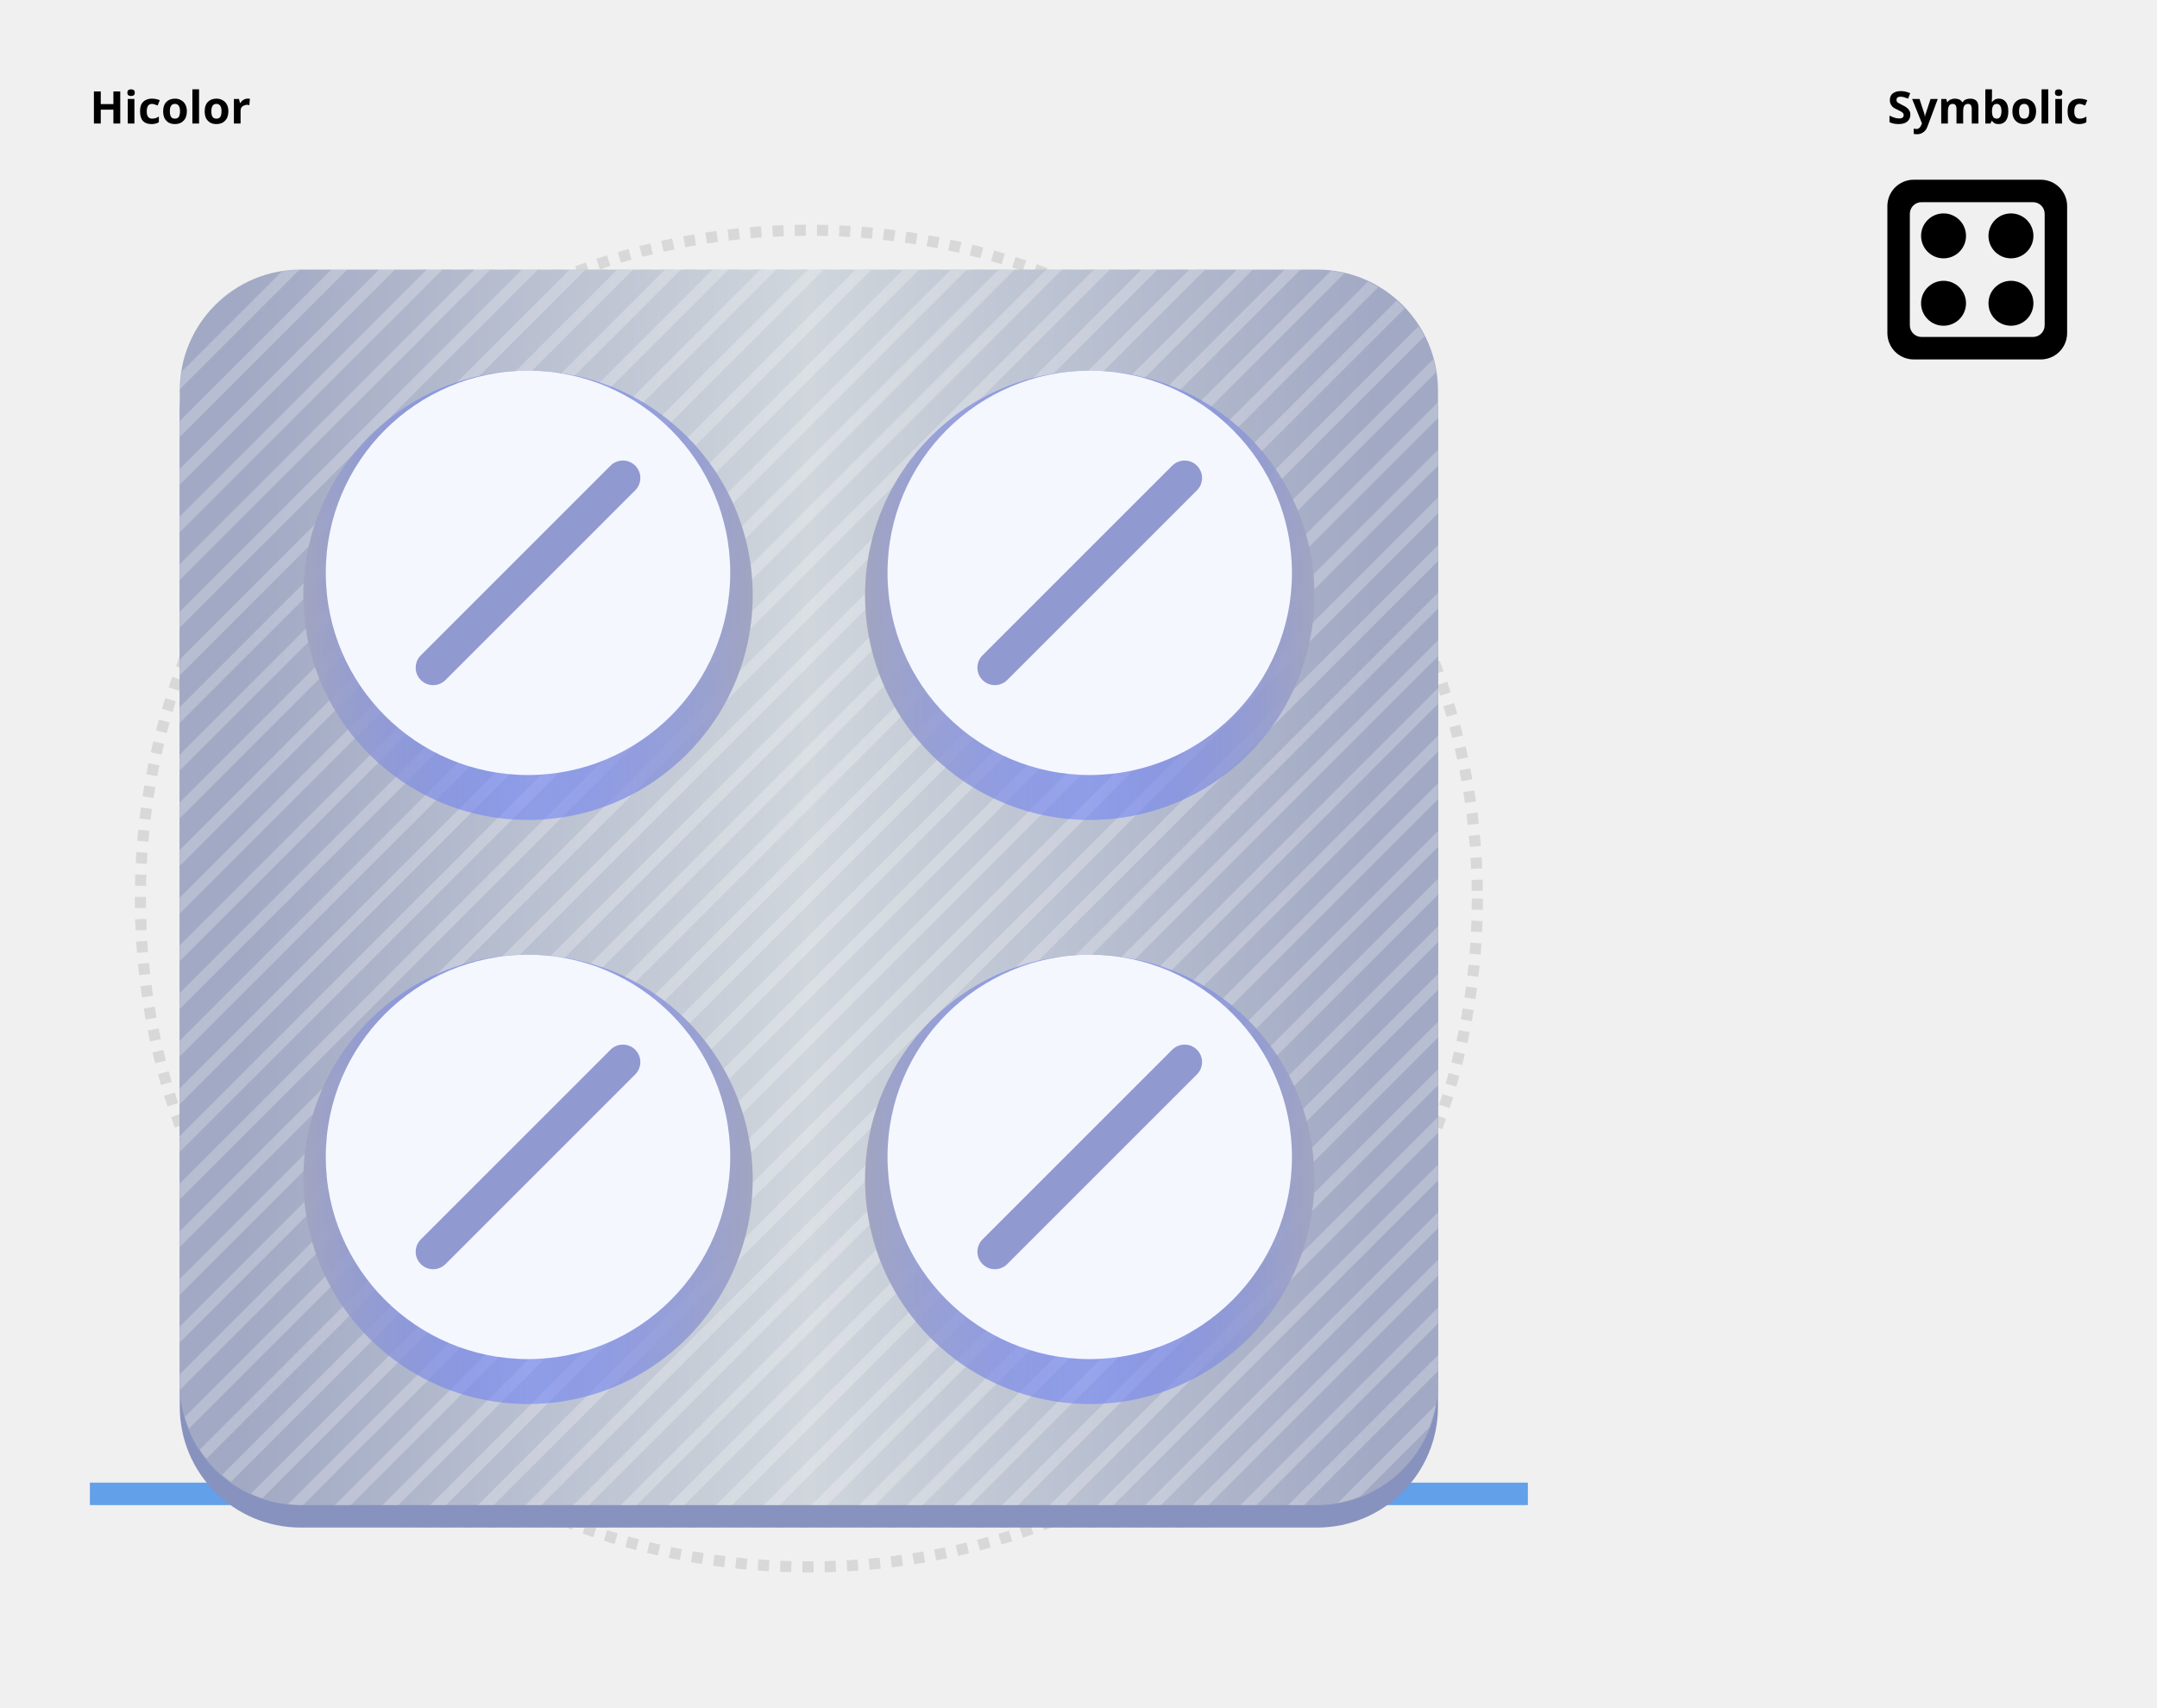
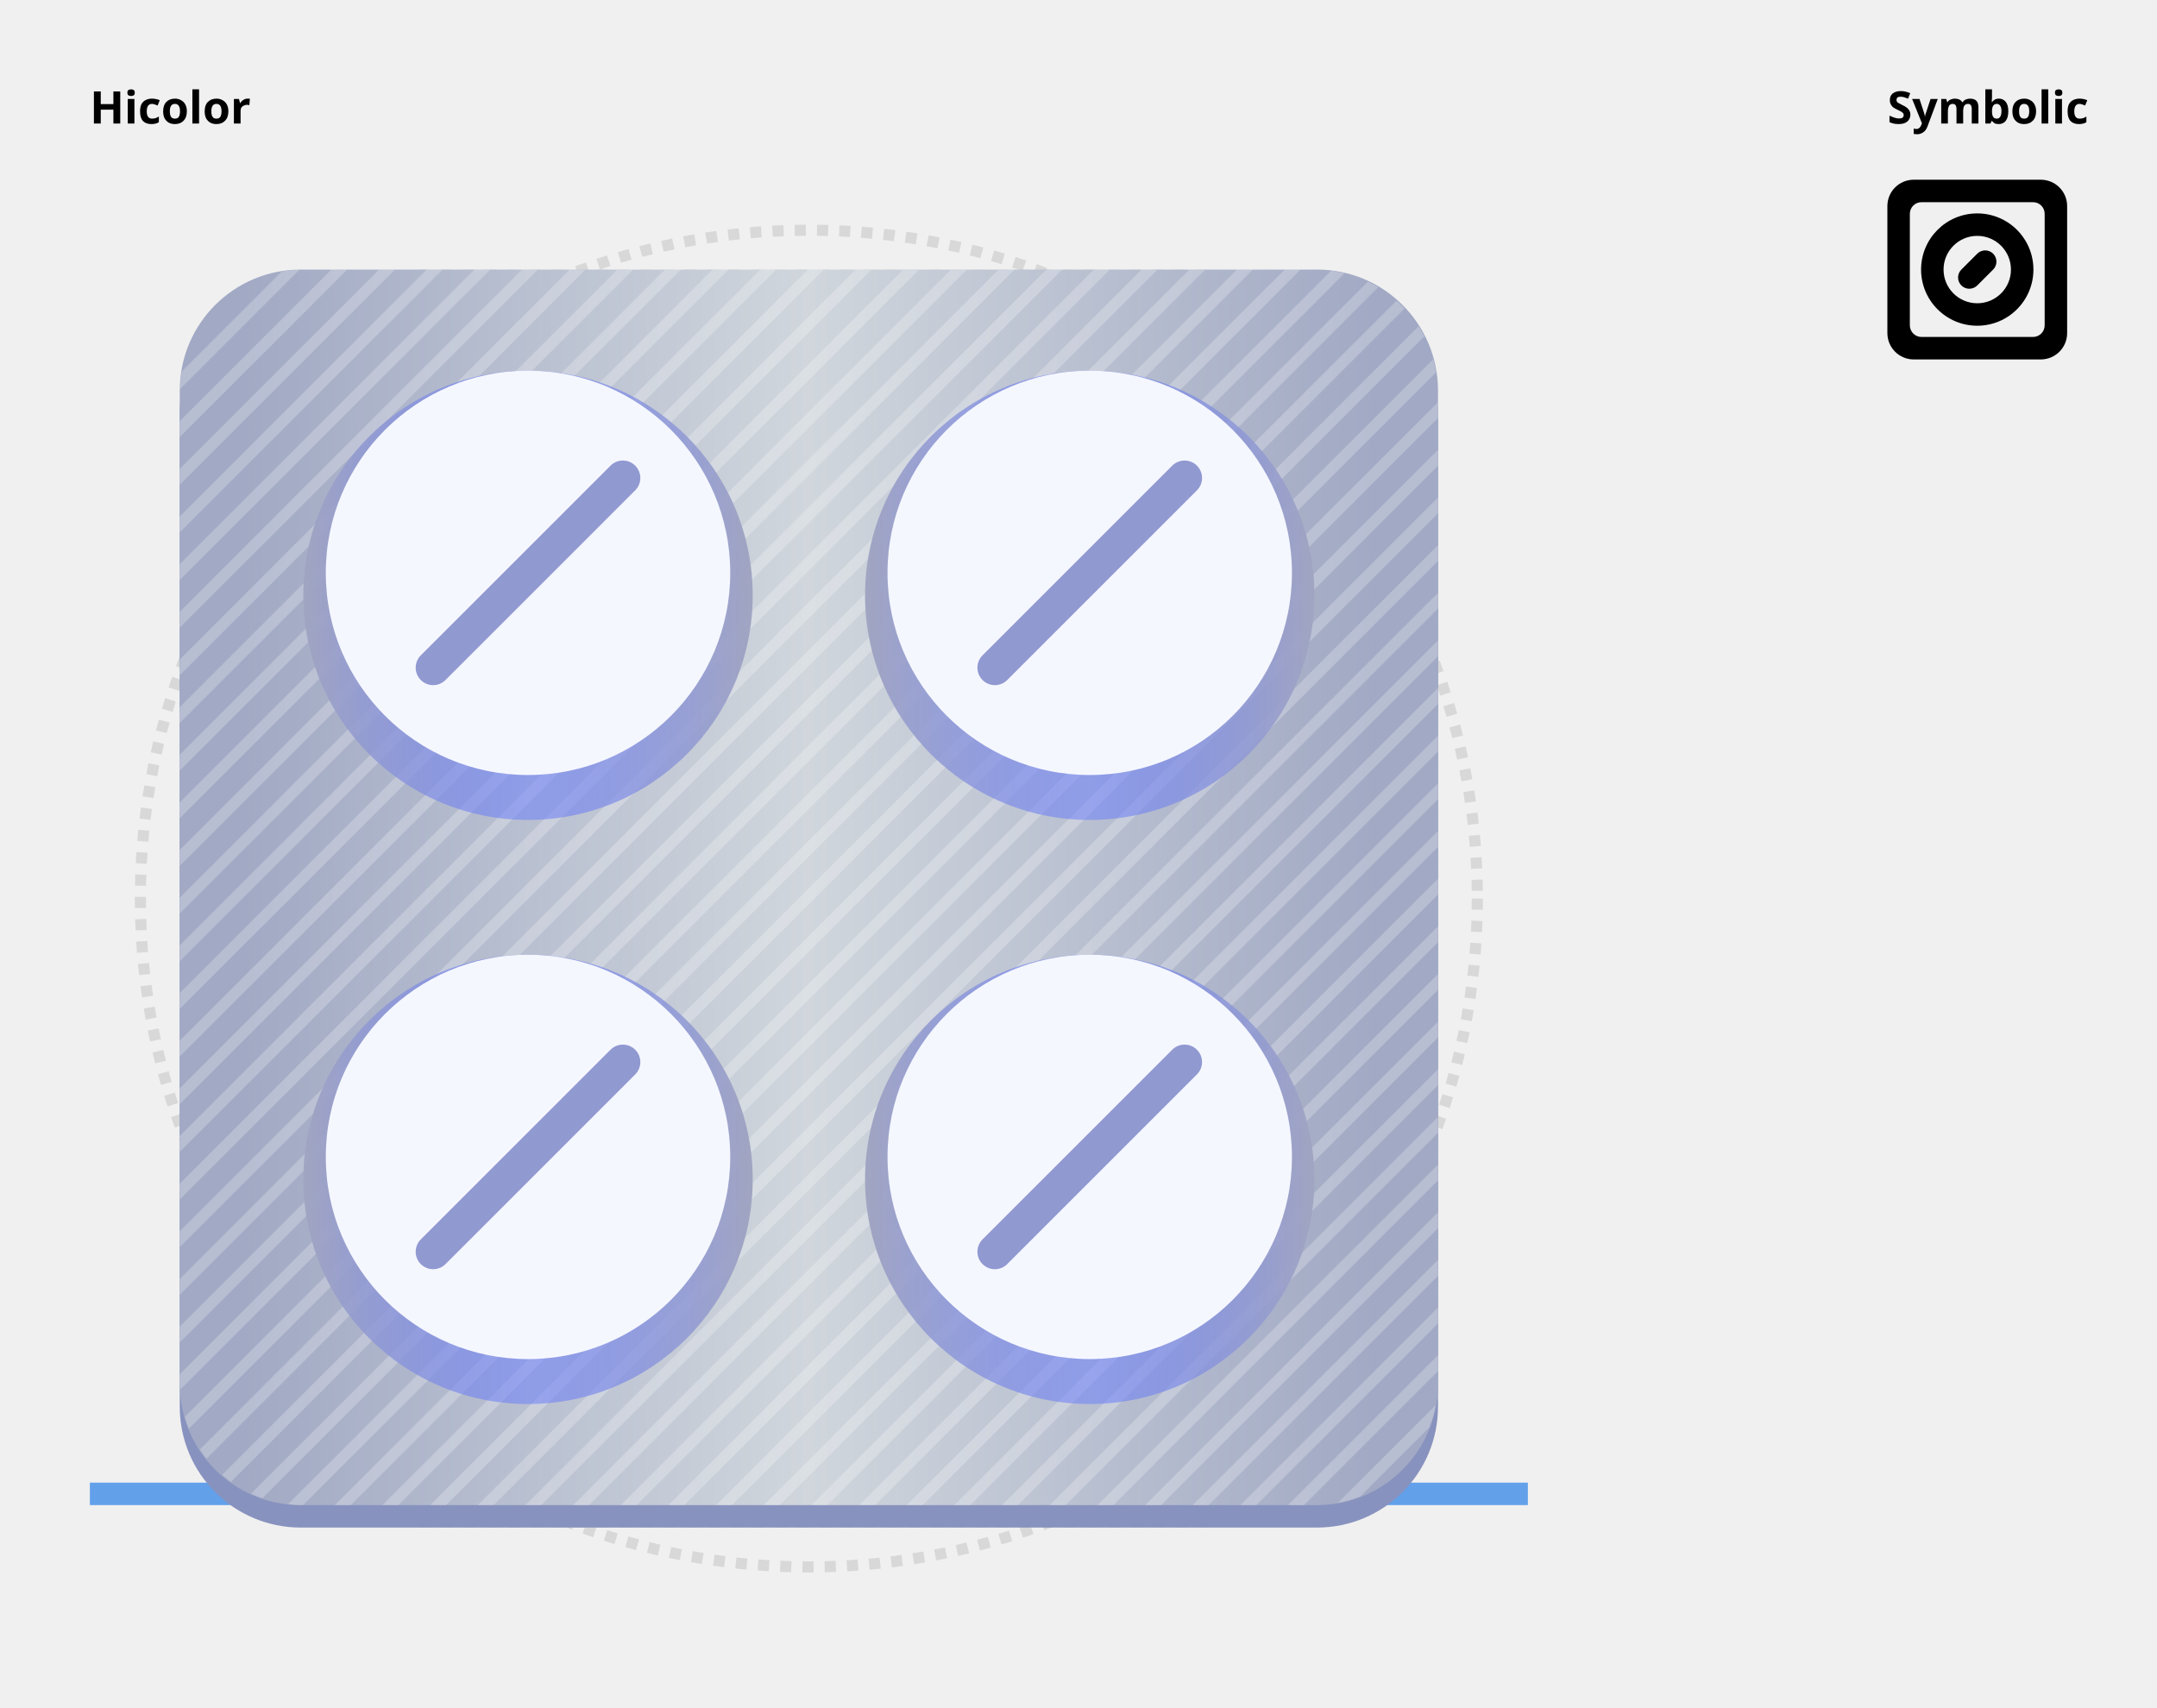
<svg xmlns="http://www.w3.org/2000/svg" xmlns:xlink="http://www.w3.org/1999/xlink" width="192" height="152" id="svg11300" version="1.0" style="display:inline;enable-background:new" viewBox="0 0 192 152" xml:space="preserve">
  <defs id="defs3">
    <linearGradient id="linearGradient5">
      <stop style="stop-color:#a1a5c1;stop-opacity:1;" offset="0" id="stop5" />
      <stop style="stop-color:#6378ff;stop-opacity:0.487;" offset="0.5" id="stop10" />
      <stop style="stop-color:#a1a5c1;stop-opacity:1;" offset="1" id="stop9" />
    </linearGradient>
    <linearGradient id="linearGradient6">
      <stop style="stop-color:#a1a9c4;stop-opacity:1;" offset="0.05" id="stop6" />
      <stop style="stop-color:#d0d6dc;stop-opacity:1;" offset="0.5" id="stop8" />
      <stop style="stop-color:#a1a9c4;stop-opacity:1;" offset="0.95" id="stop7" />
    </linearGradient>
    <linearGradient y2="236" x2="96" y1="236" x1="32" gradientTransform="translate(604.8168,170.5864)" gradientUnits="userSpaceOnUse" id="linearGradient1099" xlink:href="#linearGradient1036" />
    <linearGradient id="linearGradient1036">
      <stop id="stop1032" offset="0" style="stop-color:#d5d3cf;stop-opacity:1;" />
      <stop id="stop1034" offset="1" style="stop-color:#f6f5f4;stop-opacity:1" />
    </linearGradient>
    <radialGradient r="32" fy="-76" fx="-244" cy="-76" cx="-244" gradientTransform="matrix(0.8833333,0,0,0.8833333,-460.3502,463.1197)" gradientUnits="userSpaceOnUse" id="radialGradient1103" xlink:href="#linearGradient1069" />
    <linearGradient id="linearGradient1069">
      <stop id="stop1065" offset="0" style="stop-color:#d5d3cf;stop-opacity:1" />
      <stop id="stop1067-1" offset="1" style="stop-color:#949390;stop-opacity:1" />
    </linearGradient>
    <linearGradient gradientUnits="userSpaceOnUse" y2="232" x2="64" y1="262.5" x1="64" id="linearGradient1027" xlink:href="#linearGradient1025" gradientTransform="translate(-470.5864,432.8168)" />
    <linearGradient id="linearGradient1025">
      <stop id="stop1021" offset="0" style="stop-color:#9a9996;stop-opacity:1" />
      <stop id="stop1023" offset="1" style="stop-color:#77767b;stop-opacity:1" />
    </linearGradient>
    <clipPath clipPathUnits="userSpaceOnUse" id="clipPath1609-7">
      <path id="path1611-5" d="m 252,116 28,-28 v -8 h -36 v 36 z" style="fill:#e74747;stroke:none;stroke-width:0.25px;stroke-linecap:butt;stroke-linejoin:miter;stroke-opacity:1" />
    </clipPath>
    <linearGradient id="linearGradient1697">
      <stop id="stop1685" offset="0" style="stop-color:#deddda;stop-opacity:1" />
      <stop style="stop-color:#eeeeec;stop-opacity:1" offset="0.045" id="stop1687" />
      <stop id="stop1689" offset="0.091" style="stop-color:#deddda;stop-opacity:1" />
      <stop style="stop-color:#deddda;stop-opacity:1" offset="0.909" id="stop1691" />
      <stop id="stop1693" offset="0.955" style="stop-color:#eeeeec;stop-opacity:1" />
      <stop id="stop1695" offset="1" style="stop-color:#c0bfbc;stop-opacity:1" />
    </linearGradient>
    <clipPath clipPathUnits="userSpaceOnUse" id="clipPath1289">
      <path style="display:inline;opacity:1;vector-effect:none;fill:none;fill-opacity:1;stroke:#000000;stroke-width:4;stroke-linecap:round;stroke-linejoin:round;stroke-miterlimit:4;stroke-dasharray:none;stroke-dashoffset:0;stroke-opacity:1;marker:none;marker-start:none;marker-mid:none;marker-end:none;paint-order:normal;enable-background:new" d="m 64,-148 h 64 l 64,-64 64,64 h 192 c 17.728,0 32,14.272 32,32 v 288 c 0,17.728 -14.272,32 -32,32 H 256 l -64,-64 -64,64 H 64 C 46.272,204 32,189.728 32,172 v -288 c 0,-17.728 14.409,-34.199 32,-32 z" id="path1291" />
    </clipPath>
    <linearGradient id="paint3_linear-2-6-5" x2="1" gradientUnits="userSpaceOnUse" gradientTransform="matrix(0,6,-12,0,-64,209.9969)">
      <stop stop-color="#C01C27" id="stop91-0-7-4" />
      <stop offset="1" stop-color="#E01B24" id="stop93-2-5-7" />
    </linearGradient>
    <clipPath clipPathUnits="userSpaceOnUse" id="clipPath1609">
      <path id="path1611" d="m 252,116 28,-28 v -8 h -36 v 36 z" style="fill:#e74747;stroke:none;stroke-width:0.25px;stroke-linecap:butt;stroke-linejoin:miter;stroke-opacity:1" />
    </clipPath>
    <linearGradient xlink:href="#linearGradient6" id="linearGradient7" x1="15.817" y1="236.336" x2="111.817" y2="236.336" gradientUnits="userSpaceOnUse" gradientTransform="matrix(1.166666,0,0,1.145833,-10.45306,-35.80106)" />
    <linearGradient xlink:href="#linearGradient5" id="linearGradient13" x1="19" y1="209.25" x2="59.5" y2="209.25" gradientUnits="userSpaceOnUse" gradientTransform="matrix(0.9876543,0,0,0.9876543,0.2345679,2.333333)" />
    <linearGradient xlink:href="#linearGradient5" id="linearGradient1" gradientUnits="userSpaceOnUse" gradientTransform="matrix(0.9876543,0,0,0.9876543,50.23457,2.333333)" x1="19" y1="209.25" x2="59.5" y2="209.25" />
    <linearGradient xlink:href="#linearGradient5" id="linearGradient8" gradientUnits="userSpaceOnUse" gradientTransform="matrix(0.9876543,0,0,0.9876543,50.23457,54.33333)" x1="19" y1="209.25" x2="59.5" y2="209.25" />
    <linearGradient xlink:href="#linearGradient5" id="linearGradient9" gradientUnits="userSpaceOnUse" gradientTransform="matrix(0.9876543,0,0,0.9876543,0.2345679,54.33333)" x1="19" y1="209.25" x2="59.5" y2="209.25" />
  </defs>
  <g id="layer1" style="display:inline" transform="translate(8,-156)">
    <g id="layer4" style="display:inline">
      <rect y="172" x="9.2651362e-08" height="128" width="128" id="hicolor" style="display:inline;overflow:visible;visibility:visible;fill:#f0f0f0;fill-opacity:0;fill-rule:nonzero;stroke:none;stroke-width:0.5;marker:none;enable-background:accumulate" />
      <rect style="display:inline;overflow:visible;visibility:visible;fill:#f0f0f0;fill-opacity:0;fill-rule:nonzero;stroke:none;stroke-width:0.5;marker:none;enable-background:accumulate" id="symbolic" width="16" height="16" x="160" y="172" />
    </g>
    <g id="layer2" style="display:inline">
      <g style="display:inline;fill:#000000;enable-background:new" transform="matrix(7.991171,0,0,8.003641,-167.7909,-4846.078)" id="g12027" />
      <rect style="display:inline;overflow:visible;visibility:visible;fill:#f0f0f0;fill-opacity:1;fill-rule:nonzero;stroke:none;stroke-width:0.5;marker:none;enable-background:accumulate" id="128" width="128" height="128" x="9.2651362e-08" y="172" />
      <g id="g883" style="fill:none;fill-opacity:0.251;stroke:#a579b3;stroke-opacity:1" transform="translate(-24,24)" />
      <g id="g900" style="fill:none;fill-opacity:0.251;stroke:#a579b3;stroke-opacity:1" transform="translate(-24,24)" />
      <rect y="172" x="160" height="16" width="16" id="16" style="display:inline;overflow:visible;visibility:visible;fill:#f0f0f0;fill-opacity:1;fill-rule:nonzero;stroke:none;stroke-width:0.5;marker:none;enable-background:accumulate" />
      <text xml:space="preserve" style="font-style:normal;font-variant:normal;font-weight:bold;font-stretch:normal;font-size:4px;line-height:125%;font-family:Cantarell;-inkscape-font-specification:'Cantarell, Bold';text-align:start;writing-mode:lr-tb;text-anchor:start;display:inline;fill:#000000;fill-opacity:1;stroke:none;stroke-width:0.333;enable-background:new" x="0" y="167" id="text863">
        <tspan style="font-size:4px;stroke-width:0.333" id="tspan861" x="0" y="167">Hicolor</tspan>
      </text>
      <text id="text867" y="167" x="160" style="font-style:normal;font-variant:normal;font-weight:bold;font-stretch:normal;font-size:4px;line-height:125%;font-family:Cantarell;-inkscape-font-specification:'Cantarell, Bold';text-align:start;writing-mode:lr-tb;text-anchor:start;display:inline;fill:#000000;fill-opacity:1;stroke:none;stroke-width:0.333;enable-background:new" xml:space="preserve">
        <tspan y="167" x="160" id="tspan865" style="font-size:4px;stroke-width:0.333">Symbolic</tspan>
      </text>
    </g>
    <g id="layer3" style="display:inline">
      <circle cx="64" cy="236" r="59.504" id="circle2892" style="display:inline;opacity:0.1;vector-effect:none;fill:none;fill-opacity:1;stroke:#000000;stroke-width:0.99;stroke-linecap:butt;stroke-linejoin:miter;stroke-miterlimit:4;stroke-dasharray:0.99, 0.99;stroke-dashoffset:0;stroke-opacity:1;marker:none;marker-start:none;marker-mid:none;marker-end:none;paint-order:normal;enable-background:new" />
      <rect ry="7.929" rx="8.701" y="180.495" x="20.495" height="111.01" width="87.01" id="rect2894" style="display:inline;opacity:0.1;vector-effect:none;fill:none;fill-opacity:1;stroke:#000000;stroke-width:0.99;stroke-linecap:butt;stroke-linejoin:miter;stroke-miterlimit:4;stroke-dasharray:0.99, 0.99;stroke-dashoffset:0;stroke-opacity:1;marker:none;marker-start:none;marker-mid:none;marker-end:none;paint-order:normal;enable-background:new" />
      <rect ry="7.924" rx="7.924" y="184.495" x="12.495" height="103.01" width="103.01" id="rect2896" style="display:inline;opacity:0.1;vector-effect:none;fill:none;fill-opacity:1;stroke:#000000;stroke-width:0.99;stroke-linecap:butt;stroke-linejoin:miter;stroke-miterlimit:4;stroke-dasharray:0.99, 0.99;stroke-dashoffset:0;stroke-opacity:1;marker:none;marker-start:none;marker-mid:none;marker-end:none;paint-order:normal;enable-background:new" />
      <rect ry="8.701" rx="7.929" y="200.495" x="8.495" height="87.01" width="111.01" id="rect2898" style="display:inline;opacity:0.1;vector-effect:none;fill:none;fill-opacity:1;stroke:#000000;stroke-width:0.99;stroke-linecap:butt;stroke-linejoin:miter;stroke-miterlimit:4;stroke-dasharray:0.99, 0.99;stroke-dashoffset:0;stroke-opacity:1;marker:none;marker-start:none;marker-mid:none;marker-end:none;paint-order:normal;enable-background:new" />
      <path id="path2900" d="M 2.6203015e-5,289 H 128" style="display:inline;fill:none;stroke:#62a0ea;stroke-width:2;stroke-linecap:butt;stroke-linejoin:miter;stroke-miterlimit:4;stroke-dasharray:none;stroke-opacity:1;enable-background:new" />
    </g>
    <g id="layer9" style="display:inline">
      <rect style="display:inline;fill:#8892be;fill-opacity:1;fill-rule:evenodd;stroke-width:0.003;stroke-linecap:square;enable-background:new" id="rect1-6" width="112" height="110" x="8" y="182" ry="10.769" />
      <rect style="fill:url(#linearGradient7);fill-opacity:1;fill-rule:evenodd;stroke-width:0.003;stroke-linecap:square" id="rect1" width="112" height="110" x="8" y="180" ry="10.769" />
      <path id="rect1-3-0" style="display:inline;opacity:0.24;mix-blend-mode:normal;fill:#ffffff;fill-opacity:1;fill-rule:nonzero;stroke-width:0.003;stroke-linecap:square;stroke-dasharray:none;enable-background:new" d="M 21.496,180 8,193.496 v 1.414 L 22.91,180 Z m 4.244,0 L 8,197.738 v 1.414 L 27.154,180 Z m 4.242,0 L 8,201.98 v 1.414 L 31.396,180 Z m 4.242,0 L 8,206.225 v 1.414 L 35.639,180 Z m 4.242,0 L 8,210.467 v 1.414 L 39.881,180 Z m 4.242,0 L 8,214.709 v 1.414 L 44.123,180 Z m 4.242,0 L 8,218.951 v 1.414 L 48.365,180 Z m 4.242,0 L 8,223.195 v 1.414 L 52.607,180 Z m 4.242,0 L 8,227.438 v 1.414 L 56.85,180 Z m 4.244,0 L 8,231.68 v 1.414 L 61.094,180 Z m 4.244,0 L 8,235.922 v 1.414 L 65.338,180 Z m 4.242,0 L 8,240.164 v 1.416 L 69.58,180 Z m 4.242,0 L 8,244.408 v 1.414 L 73.822,180 Z m 4.242,0 L 8,248.65 v 1.414 L 78.064,180 Z m 4.242,0 L 8,252.893 v 1.414 L 82.307,180 Z m 4.242,0 L 8,257.135 v 1.416 L 86.549,180 Z m 4.242,0 L 8,261.379 v 1.414 L 90.791,180 Z m 4.242,0 L 8,265.621 v 1.414 L 95.035,180 Z M 97.865,180 8,269.863 v 1.414 L 99.279,180 Z m 4.242,0 L 8,274.105 v 1.414 L 103.521,180 Z m 4.242,0 L 8,278.35 v 0.686 c 0,0.234 0.021,0.463 0.035,0.693 L 107.764,180 Z m -87.699,0.016 c -0.534,0.015 -1.058,0.068 -1.57,0.156 l -8.908,8.908 c -0.088,0.512 -0.141,1.036 -0.156,1.57 z M 110.486,180.105 8.451,282.141 c 0.105,0.358 0.226,0.707 0.365,1.049 L 111.674,180.332 c -0.388,-0.095 -0.784,-0.173 -1.188,-0.227 z m 3.273,0.969 -103.971,103.971 c 0.185,0.283 0.384,0.556 0.594,0.82 L 114.68,181.568 c -0.298,-0.179 -0.604,-0.344 -0.92,-0.494 z m 2.551,1.691 -104.541,104.541 c 0.253,0.22 0.516,0.429 0.789,0.625 L 117.029,183.461 c -0.228,-0.243 -0.469,-0.474 -0.719,-0.695 z m -104.943,0.293 c -0.105,0.101 -0.208,0.204 -0.309,0.309 z M 118.268,185.051 14.346,288.975 c 0.327,0.152 0.662,0.289 1.006,0.408 L 118.785,185.947 c -0.158,-0.308 -0.332,-0.606 -0.518,-0.896 z m 1.312,2.93 -101.932,101.934 c 0.433,0.051 0.87,0.086 1.316,0.086 h 0.012 L 119.836,189.139 c -0.066,-0.393 -0.15,-0.78 -0.256,-1.158 z M 120,191.805 21.805,290 H 23.219 L 120,193.219 Z m 0,4.244 L 26.047,290 h 1.414 L 120,197.463 Z m 0,4.242 L 30.289,290 h 1.414 L 120,201.705 Z m 0,4.242 L 34.533,290 h 1.414 L 120,205.947 Z m 0,4.242 L 38.775,290 h 1.414 L 120,210.189 Z m 0,4.242 L 43.018,290 h 1.414 L 120,214.432 Z m 0,4.242 L 47.26,290 h 1.414 L 120,218.674 Z m 0,4.242 L 51.504,290 h 1.414 L 120,222.916 Z m 0,4.242 L 55.746,290 h 1.414 L 120,227.158 Z m 0,4.244 L 59.988,290 h 1.414 L 120,231.404 Z m 0,4.244 L 64.23,290 h 1.414 L 120,235.646 Z m 0,4.242 L 68.473,290 h 1.416 L 120,239.889 Z m 0,4.242 L 72.717,290 h 1.414 L 120,244.131 Z m 0,4.242 L 76.959,290 h 1.414 L 120,248.373 Z m 0,4.242 L 81.201,290 h 1.414 L 120,252.615 Z m 0,4.242 L 85.443,290 h 1.416 L 120,256.857 Z m 0,4.242 L 89.688,290 h 1.414 L 120,261.1 Z m 0,4.244 L 93.93,290 H 95.344 L 120,265.344 Z m 0,4.244 L 98.172,290 h 1.414 L 120,269.588 Z m 0,4.242 L 102.414,290 h 1.414 L 120,273.83 Z m 0,4.242 L 106.658,290 h 1.414 L 120,278.072 Z m -0.199,4.441 -8.701,8.701 c 0.692,-0.131 1.358,-0.329 1.996,-0.582 l 6.123,-6.123 c 0.254,-0.638 0.451,-1.305 0.582,-1.996 z" />
      <circle style="display:inline;fill:url(#linearGradient13);fill-opacity:1;fill-rule:evenodd;stroke-width:0.003;stroke-linecap:square;enable-background:new" id="path2-3-5" cx="39" cy="209" r="20" />
      <circle style="display:inline;fill:#f5f7ff;fill-opacity:1;fill-rule:evenodd;stroke-width:0.003;stroke-linecap:square;enable-background:new" id="path2-3" cx="39" cy="207" r="18" />
      <circle style="display:inline;fill:url(#linearGradient1);fill-opacity:1;fill-rule:evenodd;stroke-width:0.003;stroke-linecap:square;enable-background:new" id="path2-3-5-5" cx="89" cy="209" r="20" />
      <circle style="display:inline;fill:#f5f7ff;fill-opacity:1;fill-rule:evenodd;stroke-width:0.003;stroke-linecap:square;enable-background:new" id="path2-3-3" cx="89" cy="207" r="18" />
      <circle style="display:inline;fill:url(#linearGradient9);fill-opacity:1;fill-rule:evenodd;stroke-width:0.003;stroke-linecap:square;enable-background:new" id="circle2" cx="39" cy="261" r="20" />
      <circle style="display:inline;fill:#f5f7ff;fill-opacity:1;fill-rule:evenodd;stroke-width:0.003;stroke-linecap:square;enable-background:new" id="circle3" cx="39" cy="259" r="18" />
      <circle style="display:inline;fill:url(#linearGradient8);fill-opacity:1;fill-rule:evenodd;stroke-width:0.003;stroke-linecap:square;enable-background:new" id="circle4" cx="89" cy="261" r="20" />
      <circle style="display:inline;fill:#f5f7ff;fill-opacity:1;fill-rule:evenodd;stroke-width:0.003;stroke-linecap:square;enable-background:new" id="circle5" cx="89" cy="259" r="18" />
-       <path id="rect43-3" style="display:inline;enable-background:new;fill:#000000;fill-opacity:1;fill-rule:evenodd;stroke-width:0.016;stroke-linecap:square" d="M 162.35,172 C 161.048,172 160,173.048 160,174.35 v 11.301 c 0,1.302 1.048,2.35 2.35,2.35 h 11.301 C 174.952,188 176,186.952 176,185.65 V 174.35 C 176,173.048 174.952,172 173.65,172 Z m 0.688,2 h 9.926 c 0.575,0 1.037,0.462 1.037,1.037 v 9.924 C 174,185.536 173.538,186 172.963,186 H 163.037 C 162.462,186 162,185.536 162,184.961 v -9.924 C 162,174.462 162.462,174 163.037,174 Z" />
-       <circle style="display:inline;enable-background:new;fill:#000000;fill-opacity:1;fill-rule:evenodd;stroke-width:0.014;stroke-linecap:square" id="path43" cx="165" cy="177" r="2" />
-       <circle style="display:inline;enable-background:new;fill:#000000;fill-opacity:1;fill-rule:evenodd;stroke-width:0.014;stroke-linecap:square" id="path43-9" cx="171" cy="177" r="2" />
-       <circle style="display:inline;enable-background:new;fill:#000000;fill-opacity:1;fill-rule:evenodd;stroke-width:0.014;stroke-linecap:square" id="path43-2" cx="171" cy="183" r="2" />
-       <circle style="display:inline;enable-background:new;fill:#000000;fill-opacity:1;fill-rule:evenodd;stroke-width:0.014;stroke-linecap:square" id="path43-5" cx="165" cy="183" r="2" />
      <rect style="display:inline;fill:#9199d1;fill-opacity:1;fill-rule:evenodd;stroke-width:0.014;stroke-linecap:square;stroke-dasharray:none;enable-background:new" id="rect39-9-0-5-3" width="26.992" height="3.11" x="-133.704" y="244.518" ry="1.555" transform="rotate(-45)" />
      <rect style="display:inline;fill:#9199d1;fill-opacity:1;fill-rule:evenodd;stroke-width:0.014;stroke-linecap:square;stroke-dasharray:none;enable-background:new" id="rect39-9-0-5-3-7" width="26.992" height="3.11" x="-96.935" y="207.749" ry="1.555" transform="rotate(-45)" />
      <rect style="display:inline;fill:#9199d1;fill-opacity:1;fill-rule:evenodd;stroke-width:0.014;stroke-linecap:square;stroke-dasharray:none;enable-background:new" id="rect39-9-0-5-3-5" width="26.992" height="3.11" x="-132.29" y="172.393" ry="1.555" transform="rotate(-45)" />
      <rect style="display:inline;fill:#9199d1;fill-opacity:1;fill-rule:evenodd;stroke-width:0.014;stroke-linecap:square;stroke-dasharray:none;enable-background:new" id="rect39-9-0-5-3-3" width="26.992" height="3.11" x="-169.06" y="209.163" ry="1.555" transform="rotate(-45)" />
+       <path id="rect43-3-3" style="display:inline;fill:#000000;fill-opacity:1;fill-rule:evenodd;stroke-width:0.016;stroke-linecap:square;enable-background:new" d="M 162.35,172 C 161.048,172 160,173.048 160,174.35 v 11.301 c 0,1.302 1.048,2.35 2.35,2.35 h 11.301 c 1.302,0 2.35,-1.048 2.35,-2.35 v -11.301 c 0,-1.302 -1.048,-2.35 -2.35,-2.35 z m 0.688,2 h 9.926 c 0.575,0 1.037,0.462 1.037,1.037 v 9.924 C 174,185.536 173.538,186 172.963,186 H 163.037 C 162.462,186 162,185.536 162,184.961 v -9.924 C 162,174.462 162.462,174 163.037,174 Z" />
+       <rect style="opacity:1;fill:#000000;fill-opacity:1;stroke:none;stroke-width:4.749;stroke-linecap:square;stroke-dasharray:none;stroke-opacity:1" id="rect2" width="2" height="4" x="245.073" y="6.485" ry="1" transform="rotate(45)" />
+       <path id="path5" style="opacity:1;fill:#000000;fill-opacity:1;stroke:none;stroke-width:1.941;stroke-linecap:square;stroke-dasharray:none;stroke-opacity:1" d="M 168 175 A 5 5 0 0 0 163 180 A 5 5 0 0 0 168 185 A 5 5 0 0 0 173 180 A 5 5 0 0 0 168 175 z M 168 177 A 3 3 0 0 1 171 180 A 3 3 0 0 1 168 183 A 3 3 0 0 1 165 180 A 3 3 0 0 1 168 177 z " />
    </g>
  </g>
</svg>
